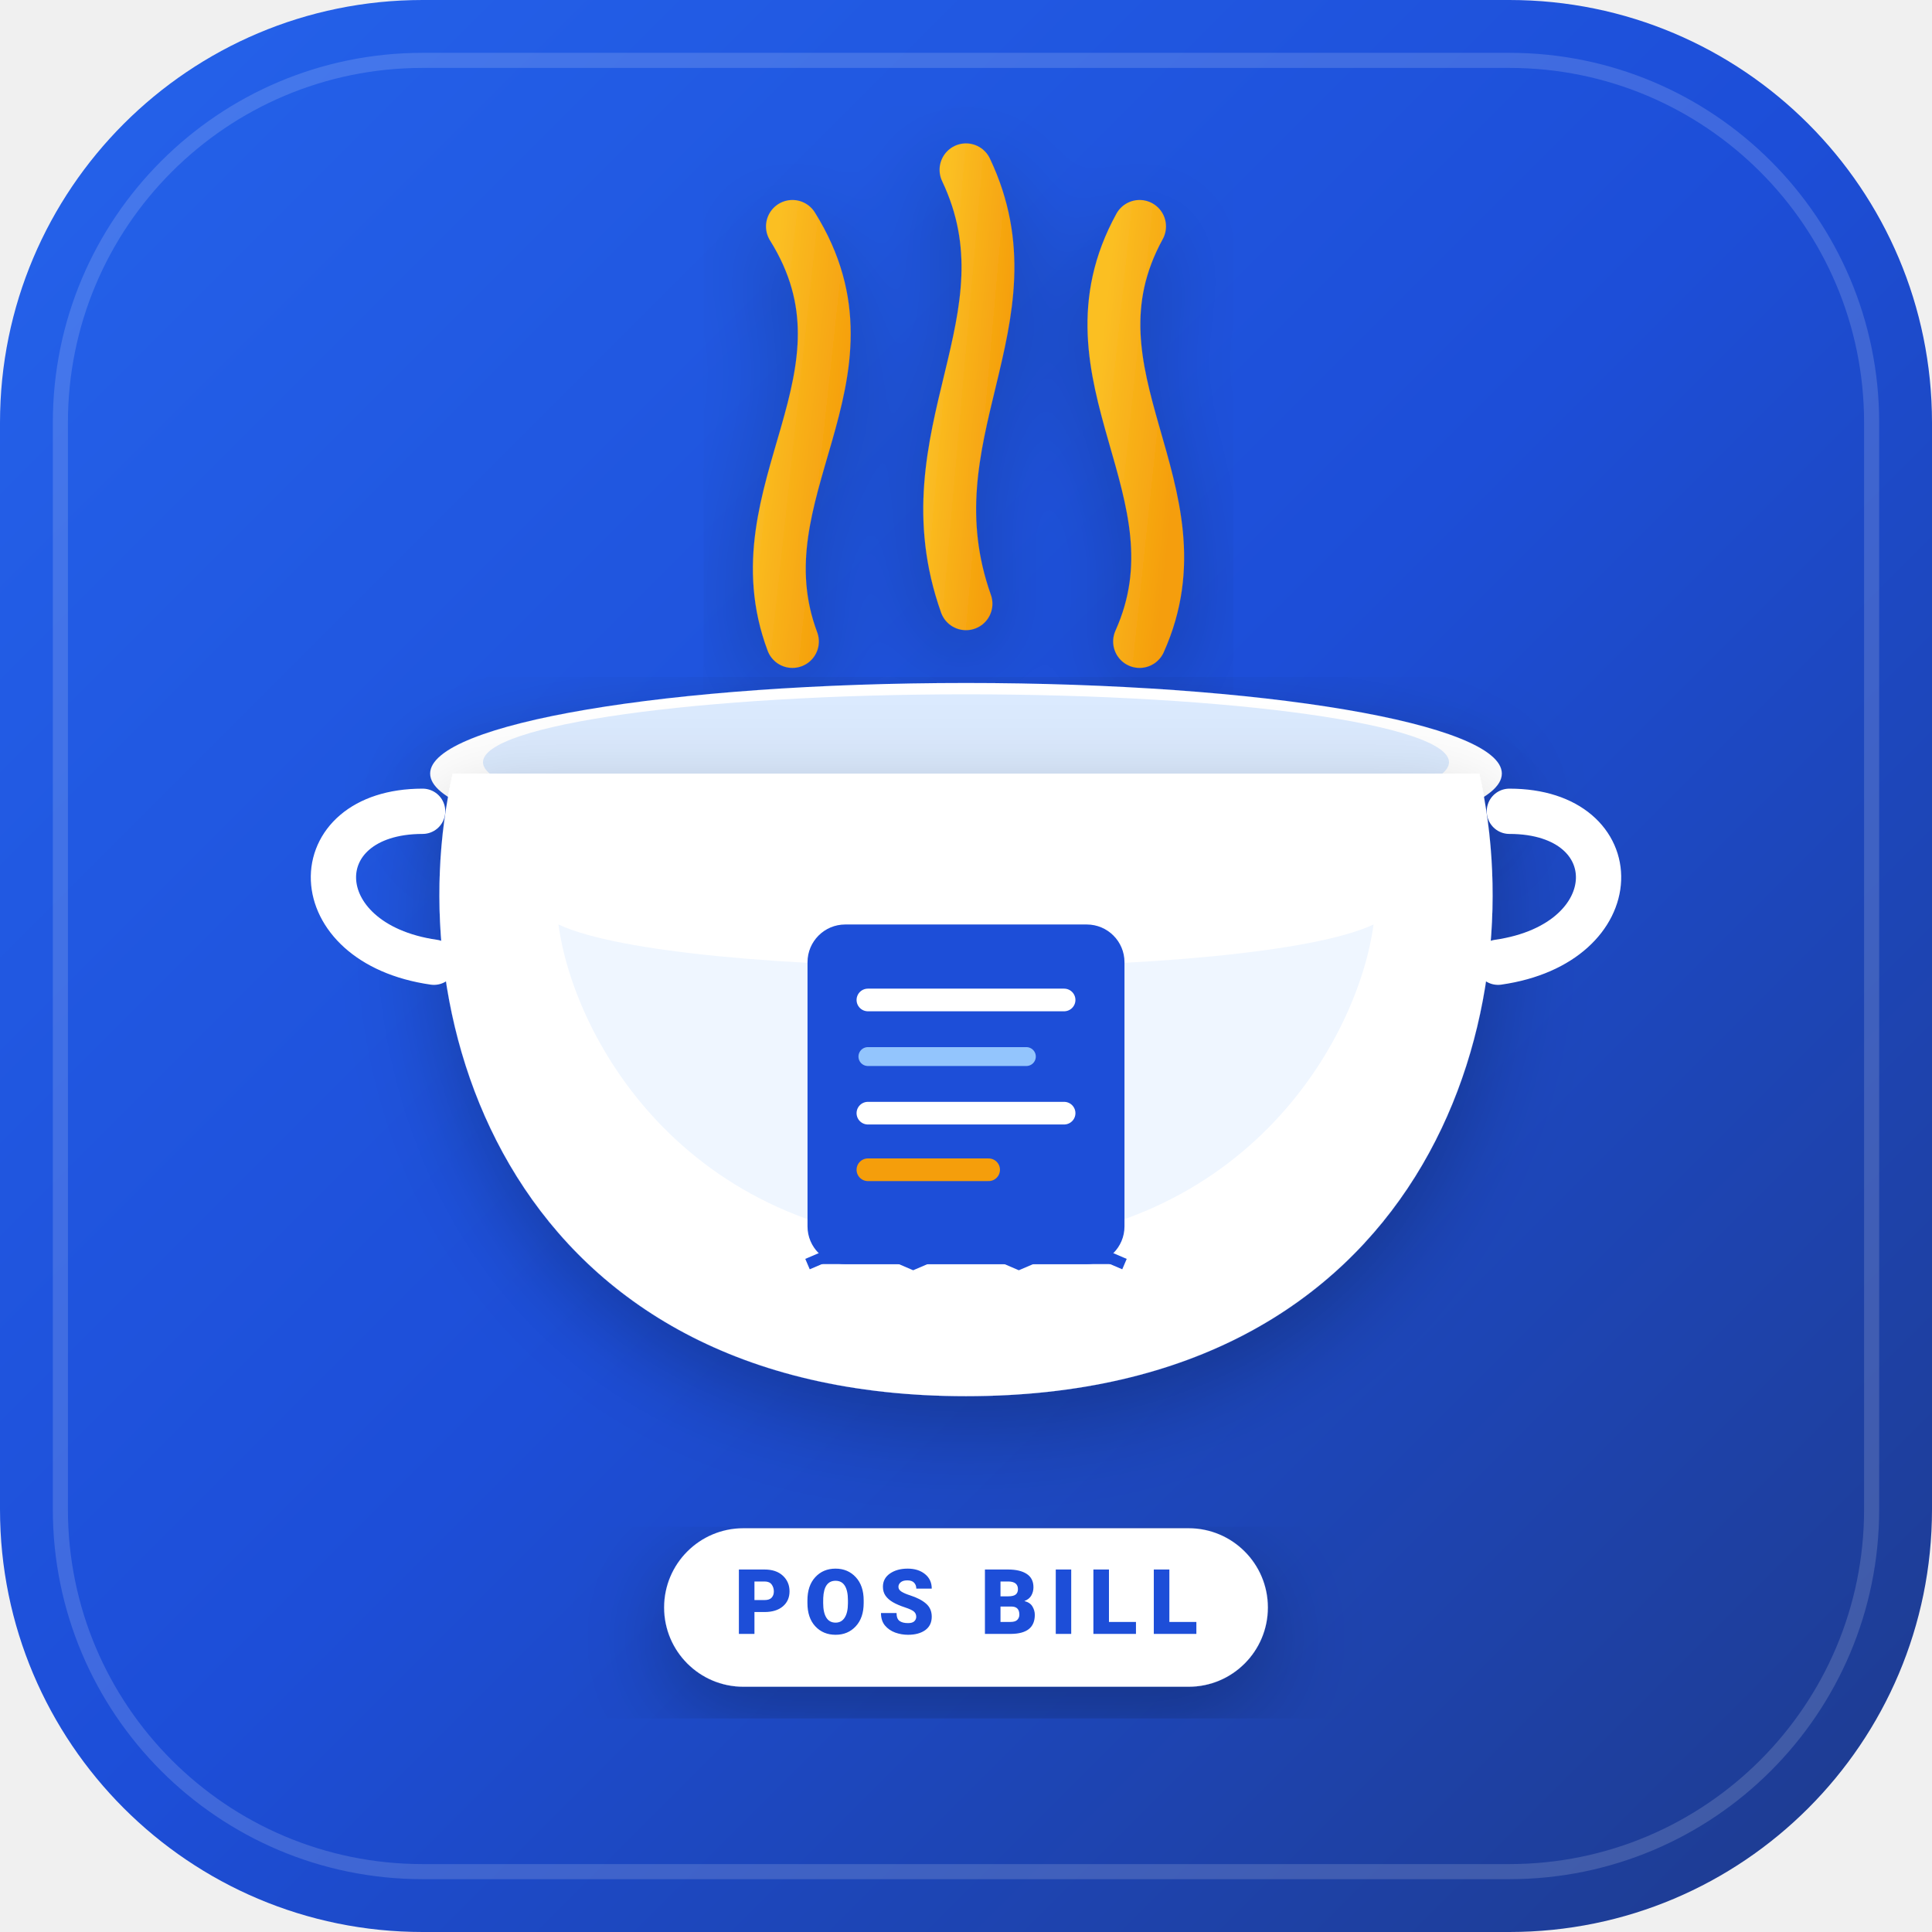
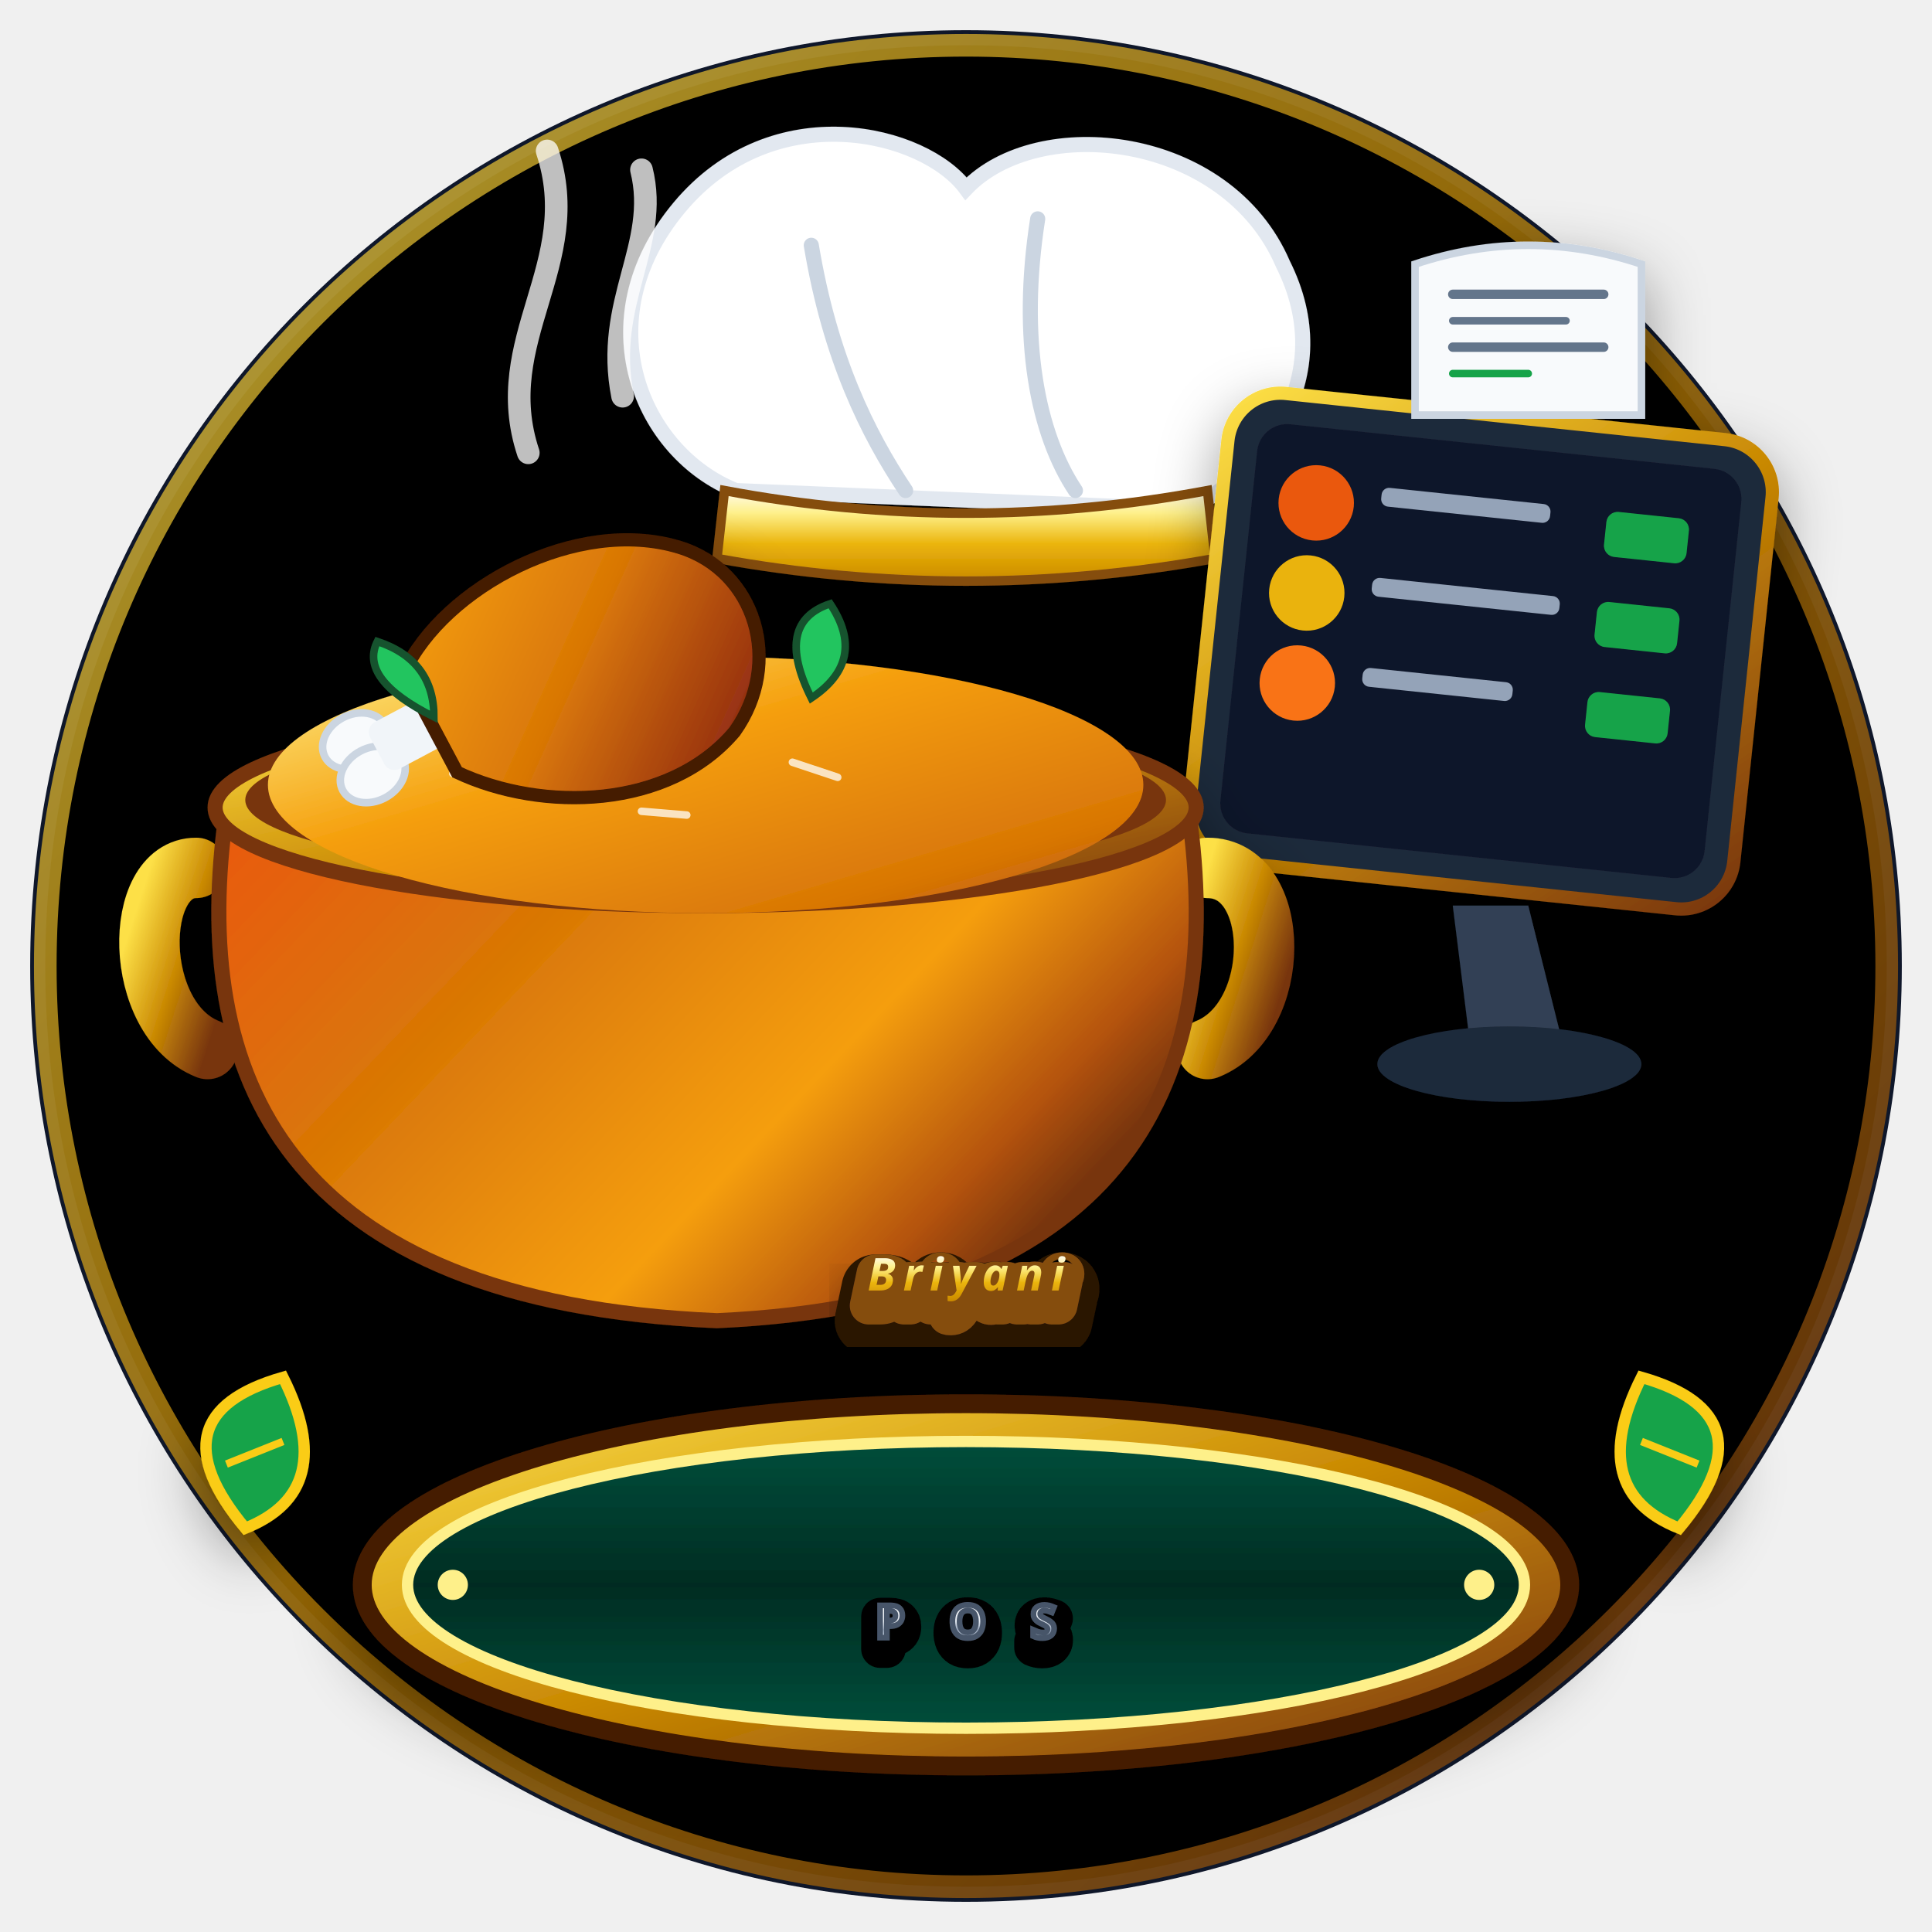
<svg xmlns="http://www.w3.org/2000/svg" viewBox="0 0 512 512" width="512" height="512">
  <defs>
-     <linearGradient id="bgGrad" x1="0%" y1="0%" x2="100%" y2="100%">
-       <stop offset="0%" stop-color="#2563eb" />
-       <stop offset="50%" stop-color="#1d4ed8" />
-       <stop offset="100%" stop-color="#1e3a8a" />
+     <linearGradient id="goldTextGrad" x1="0%" y1="0%" x2="0%" y2="100%">
+       <stop offset="0%" stop-color="#fffbeb" />
+       <stop offset="25%" stop-color="#fef08a" />
+       <stop offset="60%" stop-color="#eab308" />
+       <stop offset="100%" stop-color="#ca8a04" />
    </linearGradient>
-     <linearGradient id="goldGrad" x1="0%" y1="0%" x2="100%" y2="100%">
-       <stop offset="0%" stop-color="#fbbf24" />
-       <stop offset="100%" stop-color="#f59e0b" />
+     <linearGradient id="goldRimGrad" x1="0%" y1="0%" x2="100%" y2="100%">
+       <stop offset="0%" stop-color="#fde047" />
+       <stop offset="50%" stop-color="#ca8a04" />
+       <stop offset="100%" stop-color="#78350f" />
    </linearGradient>
-     <filter id="glow" x="-20%" y="-20%" width="140%" height="140%">
-       <feDropShadow dx="0" dy="8" stdDeviation="12" flood-color="#000000" flood-opacity="0.25" />
+     <linearGradient id="copperPotGrad" x1="0%" y1="0%" x2="100%" y2="50%">
+       <stop offset="0%" stop-color="#ea580c" />
+       <stop offset="35%" stop-color="#d97706" />
+       <stop offset="70%" stop-color="#f59e0b" />
+       <stop offset="90%" stop-color="#b45309" />
+       <stop offset="100%" stop-color="#78350f" />
+     </linearGradient>
+     <linearGradient id="emeraldPlaqueGrad" x1="0%" y1="0%" x2="0%" y2="100%">
+       <stop offset="0%" stop-color="#064e3b" />
+       <stop offset="50%" stop-color="#022c22" />
+       <stop offset="100%" stop-color="#064e3b" />
+     </linearGradient>
+     <linearGradient id="silverChromeGrad" x1="0%" y1="0%" x2="0%" y2="100%">
+       <stop offset="0%" stop-color="#ffffff" />
+       <stop offset="50%" stop-color="#e2e8f0" />
+       <stop offset="75%" stop-color="#94a3b8" />
+       <stop offset="100%" stop-color="#cbd5e1" />
+     </linearGradient>
+     <linearGradient id="chickenRoastGrad" x1="0%" y1="0%" x2="100%" y2="100%">
+       <stop offset="0%" stop-color="#f59e0b" />
+       <stop offset="45%" stop-color="#d97706" />
+       <stop offset="85%" stop-color="#9a3412" />
+       <stop offset="100%" stop-color="#451a03" />
+     </linearGradient>
+     <linearGradient id="riceMoundGrad" x1="0%" y1="0%" x2="100%" y2="100%">
+       <stop offset="0%" stop-color="#fef08a" />
+       <stop offset="40%" stop-color="#f59e0b" />
+       <stop offset="80%" stop-color="#d97706" />
+       <stop offset="100%" stop-color="#b45309" />
+     </linearGradient>
+     <filter id="logoShadow" x="-20%" y="-20%" width="140%" height="140%">
+       <feDropShadow dx="0" dy="6" stdDeviation="8" flood-color="#000000" flood-opacity="0.4" />
    </filter>
  </defs>
-   <rect width="512" height="512" rx="112" fill="url(#bgGrad)" />
-   <rect x="16" y="16" width="480" height="480" rx="96" fill="none" stroke="#ffffff" stroke-width="4" stroke-opacity="0.15" />
-   <g stroke="url(#goldGrad)" stroke-width="14" stroke-linecap="round" fill="none" filter="url(#glow)">
-     <path d="M 210 170 C 195 130, 235 100, 210 60" />
-     <path d="M 256 160 C 240 115, 275 85, 256 45" />
-     <path d="M 302 170 C 320 130, 280 100, 302 60" />
+   <circle cx="256" cy="256" r="248" fill="#0f172a" />
+   <circle cx="256" cy="256" r="244" stroke="url(#goldRimGrad)" stroke-width="6" stroke-opacity="0.7" />
+   <g filter="url(#logoShadow)">
+     <path d="M 195 130 C 170 120 155 85 180 55 C 205 25 245 35 256 50 C 275 30 325 35 340 70 C 355 100 335 125 315 135 Z" fill="#ffffff" stroke="#e2e8f0" stroke-width="4" />
+     <path d="M 215 65 C 220 95 230 115 240 130" stroke="#cbd5e1" stroke-width="4" stroke-linecap="round" fill="none" />
+     <path d="M 275 58 C 270 90 275 115 285 130" stroke="#cbd5e1" stroke-width="4" stroke-linecap="round" fill="none" />
+     <path d="M 192 130 Q 256 142 320 130 L 322 148 Q 256 160 190 148 Z" fill="url(#goldTextGrad)" stroke="#854d0e" stroke-width="2.5" />
  </g>
-   <ellipse cx="256" cy="205" rx="142" ry="24" fill="#ffffff" filter="url(#glow)" />
-   <ellipse cx="256" cy="202" rx="128" ry="18" fill="#dbeafe" />
-   <path d="M 120 205 C 105 270, 135 370, 256 370 C 377 370, 407 270, 392 205 Z" fill="#ffffff" filter="url(#glow)" />
-   <path d="M 148 245 C 180 260, 332 260, 364 245 C 360 275, 330 330, 256 330 C 182 330, 152 275, 148 245 Z" fill="#eff6ff" />
-   <path d="M 112 215 C 80 215, 80 250, 115 255" fill="none" stroke="#ffffff" stroke-width="12" stroke-linecap="round" />
-   <path d="M 400 215 C 432 215, 432 250, 397 255" fill="none" stroke="#ffffff" stroke-width="12" stroke-linecap="round" />
-   <g transform="translate(256, 290)">
-     <rect x="-42" y="-45" width="84" height="90" rx="10" fill="#1d4ed8" />
-     <line x1="-26" y1="-25" x2="26" y2="-25" stroke="#ffffff" stroke-width="6" stroke-linecap="round" />
-     <line x1="-26" y1="-10" x2="16" y2="-10" stroke="#93c5fd" stroke-width="5" stroke-linecap="round" />
-     <line x1="-26" y1="5" x2="26" y2="5" stroke="#ffffff" stroke-width="6" stroke-linecap="round" />
-     <line x1="-26" y1="20" x2="6" y2="20" stroke="#f59e0b" stroke-width="6" stroke-linecap="round" />
-     <path d="M -42 45 L -28 39 L -14 45 L 0 39 L 14 45 L 28 39 L 42 45" stroke="#1d4ed8" stroke-width="3" fill="#1d4ed8" />
+   <g opacity="0.75" stroke="#ffffff" stroke-width="6" stroke-linecap="round" fill="none">
+     <path d="M 140 120 C 130 90 155 70 145 40" />
+     <path d="M 165 105 C 160 80 175 65 170 45" />
  </g>
-   <rect x="176" y="405" width="160" height="42" rx="21" fill="#ffffff" filter="url(#glow)" />
-   <text x="256" y="433" text-anchor="middle" font-family="system-ui, -apple-system, BlinkMacSystemFont, 'Segoe UI', Roboto, sans-serif" font-size="24" font-weight="900" fill="#1d4ed8" letter-spacing="3">POS BILL</text>
+   <g filter="url(#logoShadow)">
+     <path d="M 390 280 L 415 280 L 405 240 L 385 240 Z" fill="#334155" />
+     <ellipse cx="400" cy="282" rx="35" ry="10" fill="#1e293b" />
+     <rect x="320" y="110" width="145" height="125" rx="14" fill="#1e293b" stroke="url(#goldRimGrad)" stroke-width="3.5" transform="rotate(6, 392, 172)" />
+     <rect x="328" y="118" width="129" height="109" rx="8" fill="#0f172a" transform="rotate(6, 392, 172)" />
+     <g transform="rotate(6, 392, 172)">
+       <circle cx="345" cy="138" r="10" fill="#ea580c" />
+       <rect x="362" y="132" width="45" height="5" rx="2" fill="#94a3b8" />
+       <rect x="422" y="132" width="22" height="12" rx="3" fill="#16a34a" />
+       <circle cx="345" cy="162" r="10" fill="#eab308" />
+       <rect x="362" y="156" width="50" height="5" rx="2" fill="#94a3b8" />
+       <rect x="422" y="156" width="22" height="12" rx="3" fill="#16a34a" />
+       <circle cx="345" cy="186" r="10" fill="#f97316" />
+       <rect x="362" y="180" width="40" height="5" rx="2" fill="#94a3b8" />
+       <rect x="422" y="180" width="22" height="12" rx="3" fill="#16a34a" />
+     </g>
+     <path d="M 375 110 L 375 70 Q 405 60 435 70 L 435 110 Z" fill="#f8fafc" stroke="#cbd5e1" stroke-width="2" />
+     <line x1="385" y1="78" x2="425" y2="78" stroke="#64748b" stroke-width="2.5" stroke-linecap="round" />
+     <line x1="385" y1="85" x2="415" y2="85" stroke="#64748b" stroke-width="2" stroke-linecap="round" />
+     <line x1="385" y1="92" x2="425" y2="92" stroke="#64748b" stroke-width="2.5" stroke-linecap="round" />
+     <line x1="385" y1="99" x2="405" y2="99" stroke="#16a34a" stroke-width="2" stroke-linecap="round" />
+   </g>
+   <g filter="url(#logoShadow)">
+     <path d="M 52 230 C 35 230 35 270 55 278" stroke="url(#goldRimGrad)" stroke-width="16" stroke-linecap="round" fill="none" />
+     <path d="M 320 230 C 340 230 340 270 320 278" stroke="url(#goldRimGrad)" stroke-width="16" stroke-linecap="round" fill="none" />
+     <path d="M 60 215 C 50 285 75 345 190 350 C 300 345 325 285 315 215 Z" fill="url(#copperPotGrad)" stroke="#78350f" stroke-width="4" />
+     <ellipse cx="187" cy="214" rx="130" ry="26" fill="url(#goldRimGrad)" stroke="#78350f" stroke-width="4" />
+     <ellipse cx="187" cy="212" rx="122" ry="21" fill="#78350f" />
+     <ellipse cx="187" cy="208" rx="116" ry="34" fill="url(#riceMoundGrad)" />
+     <g stroke="#ffffff" stroke-width="2" stroke-linecap="round" opacity="0.75">
+       <line x1="120" y1="205" x2="132" y2="208" />
+       <line x1="140" y1="195" x2="152" y2="198" />
+       <line x1="170" y1="215" x2="182" y2="216" />
+       <line x1="210" y1="202" x2="222" y2="206" />
+     </g>
+     <g transform="rotate(-28, 145, 175)">
+       <ellipse cx="90" cy="170" rx="9" ry="7" fill="#f8fafc" stroke="#cbd5e1" stroke-width="2" />
+       <ellipse cx="90" cy="180" rx="9" ry="7" fill="#f8fafc" stroke="#cbd5e1" stroke-width="2" />
+       <rect x="94" y="168" width="22" height="14" rx="3" fill="#f1f5f9" />
+       <path d="M 110 160 C 130 145 170 145 190 165 C 205 180 200 205 180 215 C 155 225 125 210 110 190 Z" fill="url(#chickenRoastGrad)" stroke="#451a03" stroke-width="3.5" />
+     </g>
+     <g fill="#16a34a" stroke="#14532d" stroke-width="2">
+       <path d="M 115 190 Q 95 180 100 170 Q 115 175 115 190 Z" fill="#22c55e" />
+       <path d="M 215 185 Q 205 165 220 160 Q 230 175 215 185 Z" fill="#22c55e" />
+     </g>
+   </g>
+   <g filter="url(#logoShadow)">
+     <text x="256" y="350" text-anchor="middle" font-family="'Impact', 'Arial Black', sans-serif" fontSize="88" font-weight="900" font-style="italic" letter-spacing="2" fill="#451a03" stroke="#291305" stroke-width="18" stroke-linejoin="round">Briyani</text>
+     <text x="256" y="346" text-anchor="middle" font-family="'Impact', 'Arial Black', sans-serif" fontSize="88" font-weight="900" font-style="italic" letter-spacing="2" fill="#ca8a04" stroke="#854d0e" stroke-width="10" stroke-linejoin="round">Briyani</text>
+     <text x="256" y="342" text-anchor="middle" font-family="'Impact', 'Arial Black', sans-serif" fontSize="88" font-weight="900" font-style="italic" letter-spacing="2" fill="url(#goldTextGrad)">Briyani</text>
+   </g>
+   <g filter="url(#logoShadow)">
+     <g fill="#15803d" stroke="#facc15" stroke-width="3">
+       <path d="M 65 405 Q 40 375 75 365 Q 90 395 65 405 Z" fill="#16a34a" />
+       <line x1="60" y1="388" x2="75" y2="382" stroke="#facc15" stroke-width="2" />
+       <path d="M 445 405 Q 470 375 435 365 Q 420 395 445 405 Z" fill="#16a34a" />
+       <line x1="450" y1="388" x2="435" y2="382" stroke="#facc15" stroke-width="2" />
+     </g>
+     <ellipse cx="256" cy="420" rx="160" ry="48" fill="url(#goldRimGrad)" stroke="#451a03" stroke-width="5" />
+     <ellipse cx="256" cy="420" rx="148" ry="38" fill="url(#emeraldPlaqueGrad)" stroke="#fef08a" stroke-width="3" />
+     <text x="256" y="437" text-anchor="middle" font-family="'Arial Black', 'Impact', sans-serif" fontSize="54" font-weight="900" letter-spacing="12" fill="#022c22" stroke="#000000" stroke-width="10" stroke-linejoin="round">POS</text>
+     <text x="256" y="434" text-anchor="middle" font-family="'Arial Black', 'Impact', sans-serif" fontSize="54" font-weight="900" letter-spacing="12" fill="url(#silverChromeGrad)" stroke="#475569" stroke-width="1.5">POS</text>
+     <circle cx="120" cy="420" r="4" fill="#fef08a" />
+     <circle cx="392" cy="420" r="4" fill="#fef08a" />
+   </g>
</svg>
